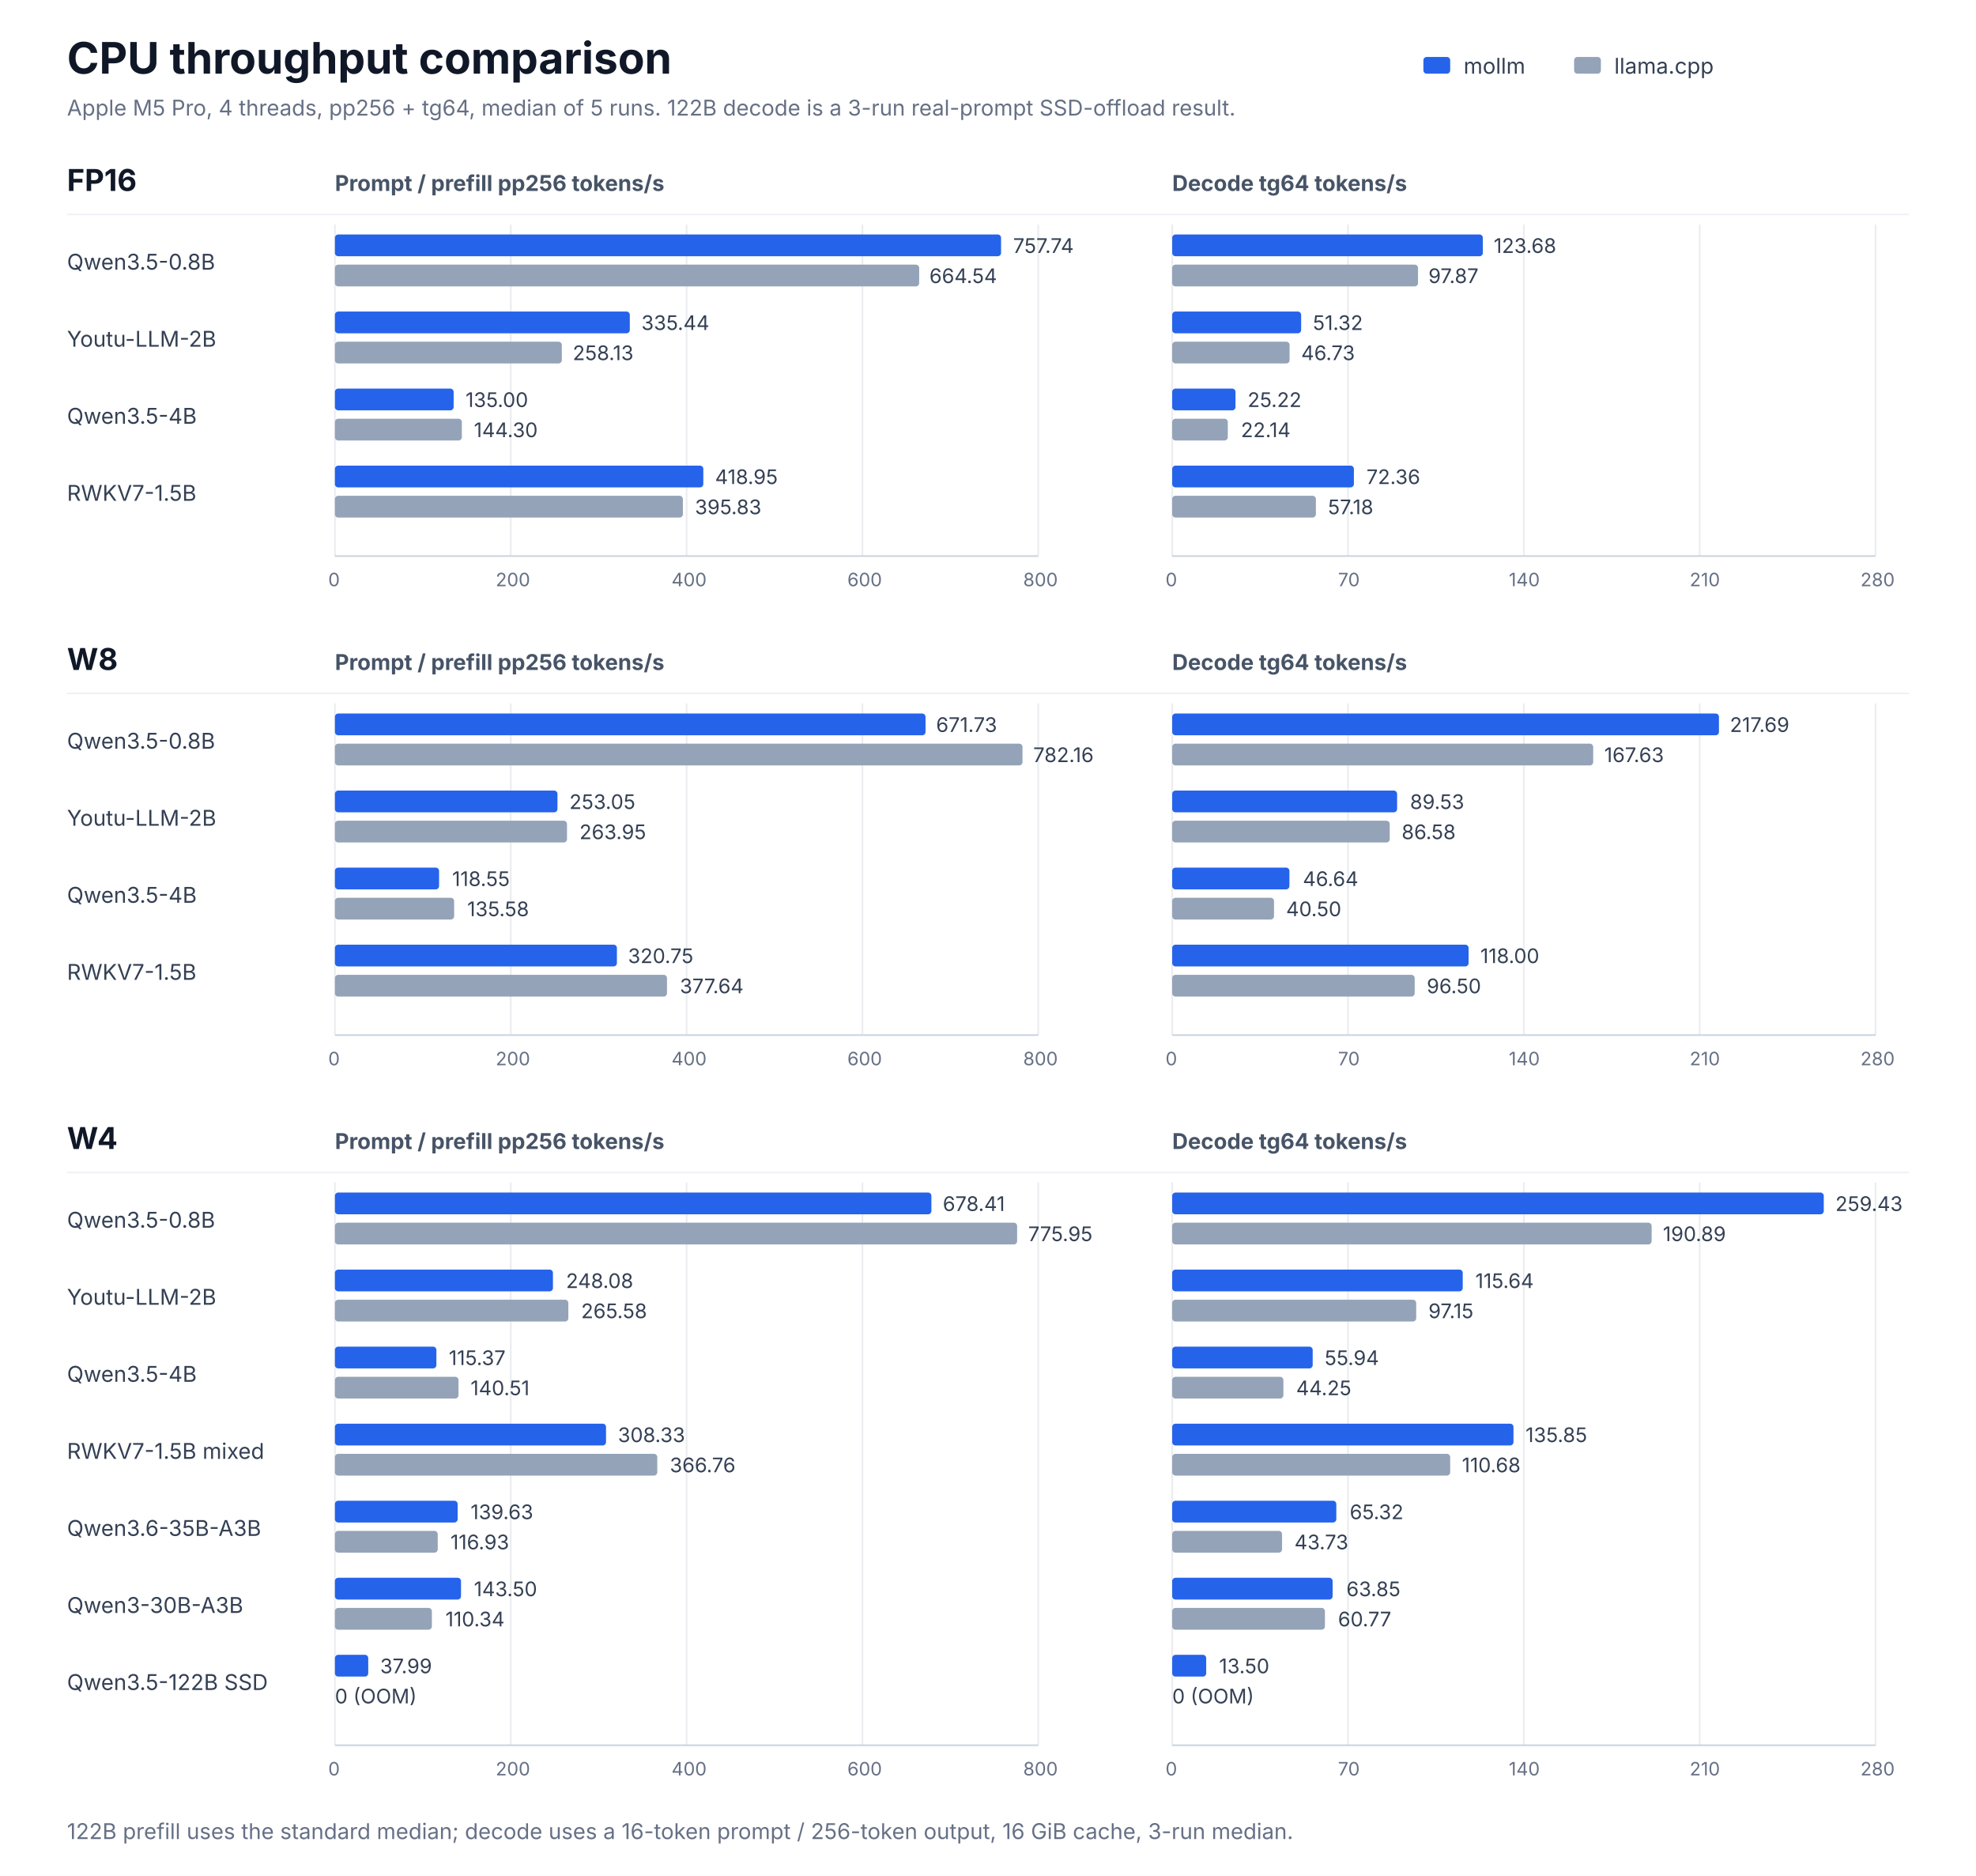
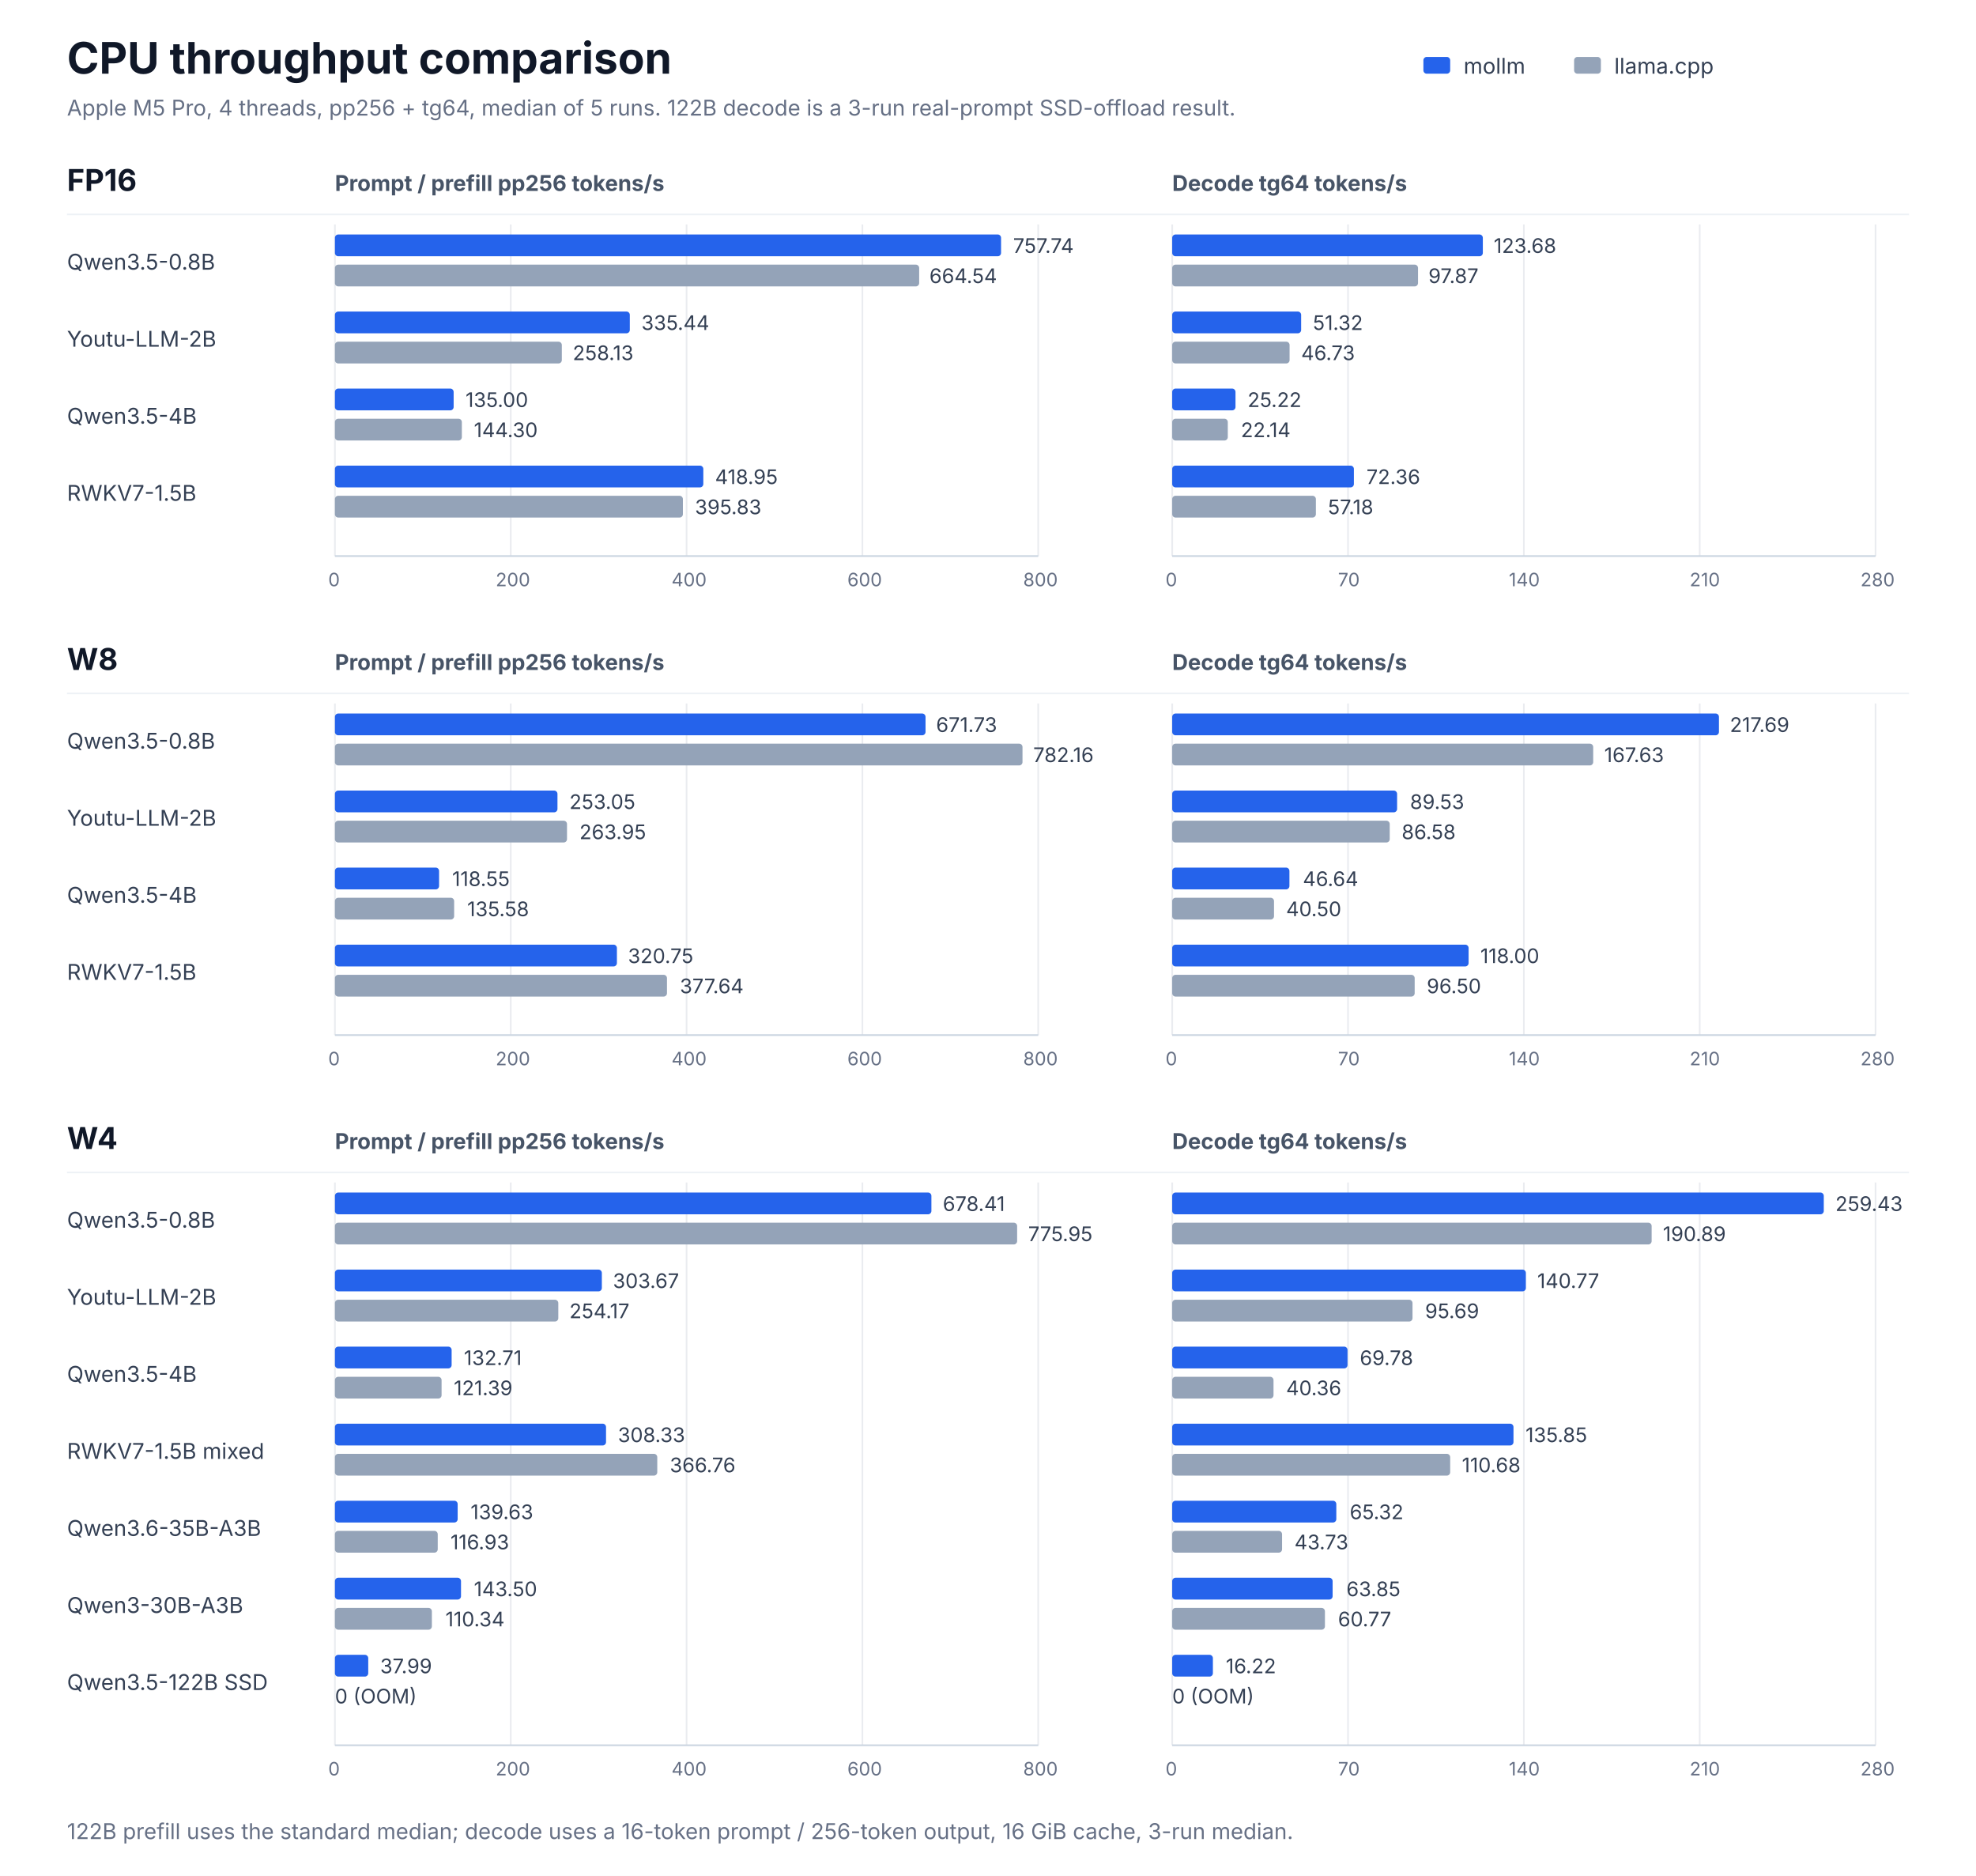
<svg xmlns="http://www.w3.org/2000/svg" width="1180" height="1120" viewBox="0 0 1180 1120" role="img" aria-labelledby="title desc">
  <rect width="1180" height="1120" fill="#ffffff" />
  <style>
    .title { font: 700 26px -apple-system, BlinkMacSystemFont, "Segoe UI", sans-serif; fill: #101828; }
    .subtitle { font: 13px -apple-system, BlinkMacSystemFont, "Segoe UI", sans-serif; fill: #667085; }
    .section { font: 700 18px -apple-system, BlinkMacSystemFont, "Segoe UI", sans-serif; fill: #101828; }
    .panel { font: 700 13px -apple-system, BlinkMacSystemFont, "Segoe UI", sans-serif; fill: #475467; }
    .label { font: 13px -apple-system, BlinkMacSystemFont, "Segoe UI", sans-serif; fill: #344054; }
    .tick { font: 11px -apple-system, BlinkMacSystemFont, "Segoe UI", sans-serif; fill: #667085; }
    .value { font: 12px -apple-system, BlinkMacSystemFont, "Segoe UI", sans-serif; fill: #344054; }
    .mollm { fill: #2563eb; }
    .llama { fill: #94a3b8; }
    .grid { stroke: #eaecf0; stroke-width: 1; }
    .axis { stroke: #cbd5e1; stroke-width: 1; }
    .rule { stroke: #eef2f6; stroke-width: 1; }
  </style>
  <text x="40" y="44" class="title">CPU throughput comparison</text>
  <text x="40" y="69" class="subtitle">Apple M5 Pro, 4 threads, pp256 + tg64, median of 5 runs. 122B decode is a 3-run real-prompt SSD-offload result.</text>
  <rect x="850" y="34" width="16" height="10" rx="2" class="mollm" />
  <text x="874" y="44" class="label">mollm</text>
  <rect x="940" y="34" width="16" height="10" rx="2" class="llama" />
  <text x="964" y="44" class="label">llama.cpp</text>
  <text x="40" y="114" class="section">FP16</text>
  <text x="200" y="114" class="panel">Prompt / prefill pp256 tokens/s</text>
  <text x="700" y="114" class="panel">Decode tg64 tokens/s</text>
  <line x1="40" y1="128" x2="1140" y2="128" class="rule" />
  <line x1="200" y1="134" x2="200" y2="332" class="grid" />
  <line x1="305" y1="134" x2="305" y2="332" class="grid" />
  <line x1="410" y1="134" x2="410" y2="332" class="grid" />
  <line x1="515" y1="134" x2="515" y2="332" class="grid" />
  <line x1="620" y1="134" x2="620" y2="332" class="grid" />
  <line x1="700" y1="134" x2="700" y2="332" class="grid" />
  <line x1="805" y1="134" x2="805" y2="332" class="grid" />
  <line x1="910" y1="134" x2="910" y2="332" class="grid" />
  <line x1="1015" y1="134" x2="1015" y2="332" class="grid" />
  <line x1="1120" y1="134" x2="1120" y2="332" class="grid" />
  <text x="40" y="161" class="label">Qwen3.5-0.8B</text>
  <rect x="200" y="140" width="397.8" height="13" rx="2" class="mollm" />
  <text x="605" y="151" class="value">757.74</text>
  <rect x="200" y="158" width="348.9" height="13" rx="2" class="llama" />
  <text x="555" y="169" class="value">664.54</text>
  <rect x="700" y="140" width="185.5" height="13" rx="2" class="mollm" />
  <text x="892" y="151" class="value">123.68</text>
  <rect x="700" y="158" width="146.8" height="13" rx="2" class="llama" />
  <text x="853" y="169" class="value">97.87</text>
  <text x="40" y="207" class="label">Youtu-LLM-2B</text>
  <rect x="200" y="186" width="176.1" height="13" rx="2" class="mollm" />
  <text x="383" y="197" class="value">335.44</text>
  <rect x="200" y="204" width="135.5" height="13" rx="2" class="llama" />
  <text x="342" y="215" class="value">258.13</text>
  <rect x="700" y="186" width="77.0" height="13" rx="2" class="mollm" />
  <text x="784" y="197" class="value">51.32</text>
  <rect x="700" y="204" width="70.1" height="13" rx="2" class="llama" />
  <text x="777" y="215" class="value">46.73</text>
  <text x="40" y="253" class="label">Qwen3.5-4B</text>
  <rect x="200" y="232" width="70.9" height="13" rx="2" class="mollm" />
  <text x="278" y="243" class="value">135.00</text>
  <rect x="200" y="250" width="75.8" height="13" rx="2" class="llama" />
  <text x="283" y="261" class="value">144.30</text>
  <rect x="700" y="232" width="37.8" height="13" rx="2" class="mollm" />
  <text x="745" y="243" class="value">25.22</text>
  <rect x="700" y="250" width="33.2" height="13" rx="2" class="llama" />
  <text x="741" y="261" class="value">22.14</text>
  <text x="40" y="299" class="label">RWKV7-1.5B</text>
  <rect x="200" y="278" width="220.0" height="13" rx="2" class="mollm" />
  <text x="427" y="289" class="value">418.95</text>
  <rect x="200" y="296" width="207.8" height="13" rx="2" class="llama" />
  <text x="415" y="307" class="value">395.83</text>
  <rect x="700" y="278" width="108.5" height="13" rx="2" class="mollm" />
  <text x="816" y="289" class="value">72.36</text>
  <rect x="700" y="296" width="85.8" height="13" rx="2" class="llama" />
  <text x="793" y="307" class="value">57.18</text>
  <line x1="200" y1="332" x2="620" y2="332" class="axis" />
  <text x="196" y="350" class="tick">0</text>
  <text x="296" y="350" class="tick">200</text>
  <text x="401" y="350" class="tick">400</text>
  <text x="506" y="350" class="tick">600</text>
  <text x="611" y="350" class="tick">800</text>
  <line x1="700" y1="332" x2="1120" y2="332" class="axis" />
  <text x="696" y="350" class="tick">0</text>
  <text x="799" y="350" class="tick">70</text>
  <text x="901" y="350" class="tick">140</text>
  <text x="1009" y="350" class="tick">210</text>
  <text x="1111" y="350" class="tick">280</text>
  <text x="40" y="400" class="section">W8</text>
  <text x="200" y="400" class="panel">Prompt / prefill pp256 tokens/s</text>
  <text x="700" y="400" class="panel">Decode tg64 tokens/s</text>
  <line x1="40" y1="414" x2="1140" y2="414" class="rule" />
  <line x1="200" y1="420" x2="200" y2="618" class="grid" />
  <line x1="305" y1="420" x2="305" y2="618" class="grid" />
  <line x1="410" y1="420" x2="410" y2="618" class="grid" />
  <line x1="515" y1="420" x2="515" y2="618" class="grid" />
  <line x1="620" y1="420" x2="620" y2="618" class="grid" />
  <line x1="700" y1="420" x2="700" y2="618" class="grid" />
  <line x1="805" y1="420" x2="805" y2="618" class="grid" />
  <line x1="910" y1="420" x2="910" y2="618" class="grid" />
  <line x1="1015" y1="420" x2="1015" y2="618" class="grid" />
  <line x1="1120" y1="420" x2="1120" y2="618" class="grid" />
  <text x="40" y="447" class="label">Qwen3.5-0.8B</text>
  <rect x="200" y="426" width="352.7" height="13" rx="2" class="mollm" />
  <text x="559" y="437" class="value">671.73</text>
  <rect x="200" y="444" width="410.6" height="13" rx="2" class="llama" />
  <text x="617" y="455" class="value">782.16</text>
  <rect x="700" y="426" width="326.5" height="13" rx="2" class="mollm" />
  <text x="1033" y="437" class="value">217.69</text>
  <rect x="700" y="444" width="251.4" height="13" rx="2" class="llama" />
  <text x="958" y="455" class="value">167.63</text>
  <text x="40" y="493" class="label">Youtu-LLM-2B</text>
  <rect x="200" y="472" width="132.9" height="13" rx="2" class="mollm" />
  <text x="340" y="483" class="value">253.05</text>
  <rect x="200" y="490" width="138.6" height="13" rx="2" class="llama" />
  <text x="346" y="501" class="value">263.95</text>
  <rect x="700" y="472" width="134.3" height="13" rx="2" class="mollm" />
  <text x="842" y="483" class="value">89.53</text>
  <rect x="700" y="490" width="129.9" height="13" rx="2" class="llama" />
  <text x="837" y="501" class="value">86.58</text>
  <text x="40" y="539" class="label">Qwen3.5-4B</text>
  <rect x="200" y="518" width="62.2" height="13" rx="2" class="mollm" />
  <text x="270" y="529" class="value">118.55</text>
  <rect x="200" y="536" width="71.2" height="13" rx="2" class="llama" />
  <text x="279" y="547" class="value">135.58</text>
  <rect x="700" y="518" width="70.0" height="13" rx="2" class="mollm" />
  <text x="778" y="529" class="value">46.64</text>
  <rect x="700" y="536" width="60.8" height="13" rx="2" class="llama" />
  <text x="768" y="547" class="value">40.50</text>
  <text x="40" y="585" class="label">RWKV7-1.5B</text>
  <rect x="200" y="564" width="168.4" height="13" rx="2" class="mollm" />
  <text x="375" y="575" class="value">320.75</text>
  <rect x="200" y="582" width="198.3" height="13" rx="2" class="llama" />
  <text x="406" y="593" class="value">377.64</text>
  <rect x="700" y="564" width="177.0" height="13" rx="2" class="mollm" />
  <text x="884" y="575" class="value">118.00</text>
  <rect x="700" y="582" width="144.8" height="13" rx="2" class="llama" />
  <text x="852" y="593" class="value">96.50</text>
  <line x1="200" y1="618" x2="620" y2="618" class="axis" />
  <text x="196" y="636" class="tick">0</text>
  <text x="296" y="636" class="tick">200</text>
  <text x="401" y="636" class="tick">400</text>
  <text x="506" y="636" class="tick">600</text>
  <text x="611" y="636" class="tick">800</text>
  <line x1="700" y1="618" x2="1120" y2="618" class="axis" />
  <text x="696" y="636" class="tick">0</text>
  <text x="799" y="636" class="tick">70</text>
  <text x="901" y="636" class="tick">140</text>
  <text x="1009" y="636" class="tick">210</text>
  <text x="1111" y="636" class="tick">280</text>
  <text x="40" y="686" class="section">W4</text>
  <text x="200" y="686" class="panel">Prompt / prefill pp256 tokens/s</text>
  <text x="700" y="686" class="panel">Decode tg64 tokens/s</text>
  <line x1="40" y1="700" x2="1140" y2="700" class="rule" />
  <line x1="200" y1="706" x2="200" y2="1042" class="grid" />
  <line x1="305" y1="706" x2="305" y2="1042" class="grid" />
  <line x1="410" y1="706" x2="410" y2="1042" class="grid" />
  <line x1="515" y1="706" x2="515" y2="1042" class="grid" />
  <line x1="620" y1="706" x2="620" y2="1042" class="grid" />
  <line x1="700" y1="706" x2="700" y2="1042" class="grid" />
  <line x1="805" y1="706" x2="805" y2="1042" class="grid" />
  <line x1="910" y1="706" x2="910" y2="1042" class="grid" />
  <line x1="1015" y1="706" x2="1015" y2="1042" class="grid" />
  <line x1="1120" y1="706" x2="1120" y2="1042" class="grid" />
  <text x="40" y="733" class="label">Qwen3.5-0.8B</text>
  <rect x="200" y="712" width="356.2" height="13" rx="2" class="mollm" />
  <text x="563" y="723" class="value">678.41</text>
  <rect x="200" y="730" width="407.4" height="13" rx="2" class="llama" />
  <text x="614" y="741" class="value">775.95</text>
  <rect x="700" y="712" width="389.1" height="13" rx="2" class="mollm" />
  <text x="1096" y="723" class="value">259.43</text>
  <rect x="700" y="730" width="286.3" height="13" rx="2" class="llama" />
  <text x="993" y="741" class="value">190.89</text>
  <text x="40" y="779" class="label">Youtu-LLM-2B</text>
-   <rect x="200" y="758" width="130.2" height="13" rx="2" class="mollm" />
-   <text x="338" y="769" class="value">248.08</text>
-   <rect x="200" y="776" width="139.4" height="13" rx="2" class="llama" />
-   <text x="347" y="787" class="value">265.58</text>
-   <rect x="700" y="758" width="173.5" height="13" rx="2" class="mollm" />
-   <text x="881" y="769" class="value">115.64</text>
-   <rect x="700" y="776" width="145.7" height="13" rx="2" class="llama" />
-   <text x="853" y="787" class="value">97.15</text>
+   <rect x="200" y="758" width="159.4" height="13" rx="2" class="mollm" />
+   <text x="366" y="769" class="value">303.67</text>
+   <rect x="200" y="776" width="133.4" height="13" rx="2" class="llama" />
+   <text x="340" y="787" class="value">254.17</text>
+   <rect x="700" y="758" width="211.2" height="13" rx="2" class="mollm" />
+   <text x="918" y="769" class="value">140.77</text>
+   <rect x="700" y="776" width="143.5" height="13" rx="2" class="llama" />
+   <text x="851" y="787" class="value">95.69</text>
  <text x="40" y="825" class="label">Qwen3.5-4B</text>
-   <rect x="200" y="804" width="60.6" height="13" rx="2" class="mollm" />
-   <text x="268" y="815" class="value">115.37</text>
-   <rect x="200" y="822" width="73.8" height="13" rx="2" class="llama" />
-   <text x="281" y="833" class="value">140.51</text>
-   <rect x="700" y="804" width="83.9" height="13" rx="2" class="mollm" />
-   <text x="791" y="815" class="value">55.94</text>
-   <rect x="700" y="822" width="66.4" height="13" rx="2" class="llama" />
-   <text x="774" y="833" class="value">44.25</text>
+   <rect x="200" y="804" width="69.7" height="13" rx="2" class="mollm" />
+   <text x="277" y="815" class="value">132.71</text>
+   <rect x="200" y="822" width="63.7" height="13" rx="2" class="llama" />
+   <text x="271" y="833" class="value">121.39</text>
+   <rect x="700" y="804" width="104.7" height="13" rx="2" class="mollm" />
+   <text x="812" y="815" class="value">69.78</text>
+   <rect x="700" y="822" width="60.5" height="13" rx="2" class="llama" />
+   <text x="768" y="833" class="value">40.36</text>
  <text x="40" y="871" class="label">RWKV7-1.5B mixed</text>
  <rect x="200" y="850" width="161.9" height="13" rx="2" class="mollm" />
  <text x="369" y="861" class="value">308.33</text>
  <rect x="200" y="868" width="192.5" height="13" rx="2" class="llama" />
  <text x="400" y="879" class="value">366.76</text>
  <rect x="700" y="850" width="203.8" height="13" rx="2" class="mollm" />
  <text x="911" y="861" class="value">135.85</text>
  <rect x="700" y="868" width="166.0" height="13" rx="2" class="llama" />
  <text x="873" y="879" class="value">110.68</text>
  <text x="40" y="917" class="label">Qwen3.6-35B-A3B</text>
  <rect x="200" y="896" width="73.3" height="13" rx="2" class="mollm" />
  <text x="281" y="907" class="value">139.63</text>
  <rect x="200" y="914" width="61.4" height="13" rx="2" class="llama" />
  <text x="269" y="925" class="value">116.93</text>
  <rect x="700" y="896" width="98.0" height="13" rx="2" class="mollm" />
  <text x="806" y="907" class="value">65.32</text>
  <rect x="700" y="914" width="65.6" height="13" rx="2" class="llama" />
  <text x="773" y="925" class="value">43.73</text>
  <text x="40" y="963" class="label">Qwen3-30B-A3B</text>
  <rect x="200" y="942" width="75.3" height="13" rx="2" class="mollm" />
  <text x="283" y="953" class="value">143.50</text>
  <rect x="200" y="960" width="57.9" height="13" rx="2" class="llama" />
  <text x="266" y="971" class="value">110.34</text>
  <rect x="700" y="942" width="95.8" height="13" rx="2" class="mollm" />
  <text x="804" y="953" class="value">63.85</text>
  <rect x="700" y="960" width="91.2" height="13" rx="2" class="llama" />
  <text x="799" y="971" class="value">60.77</text>
  <text x="40" y="1009" class="label">Qwen3.5-122B SSD</text>
  <rect x="200" y="988" width="19.9" height="13" rx="2" class="mollm" />
  <text x="227" y="999" class="value">37.99</text>
  <text x="200" y="1017" class="value">0 (OOM)</text>
-   <rect x="700" y="988" width="20.3" height="13" rx="2" class="mollm" />
-   <text x="728" y="999" class="value">13.50</text>
+   <rect x="700" y="988" width="24.3" height="13" rx="2" class="mollm" />
+   <text x="732" y="999" class="value">16.22</text>
  <text x="700" y="1017" class="value">0 (OOM)</text>
  <line x1="200" y1="1042" x2="620" y2="1042" class="axis" />
  <text x="196" y="1060" class="tick">0</text>
  <text x="296" y="1060" class="tick">200</text>
  <text x="401" y="1060" class="tick">400</text>
  <text x="506" y="1060" class="tick">600</text>
  <text x="611" y="1060" class="tick">800</text>
  <line x1="700" y1="1042" x2="1120" y2="1042" class="axis" />
  <text x="696" y="1060" class="tick">0</text>
  <text x="799" y="1060" class="tick">70</text>
  <text x="901" y="1060" class="tick">140</text>
  <text x="1009" y="1060" class="tick">210</text>
  <text x="1111" y="1060" class="tick">280</text>
  <text x="40" y="1098" class="subtitle">122B prefill uses the standard median; decode uses a 16-token prompt / 256-token output, 16 GiB cache, 3-run median.</text>
</svg>
